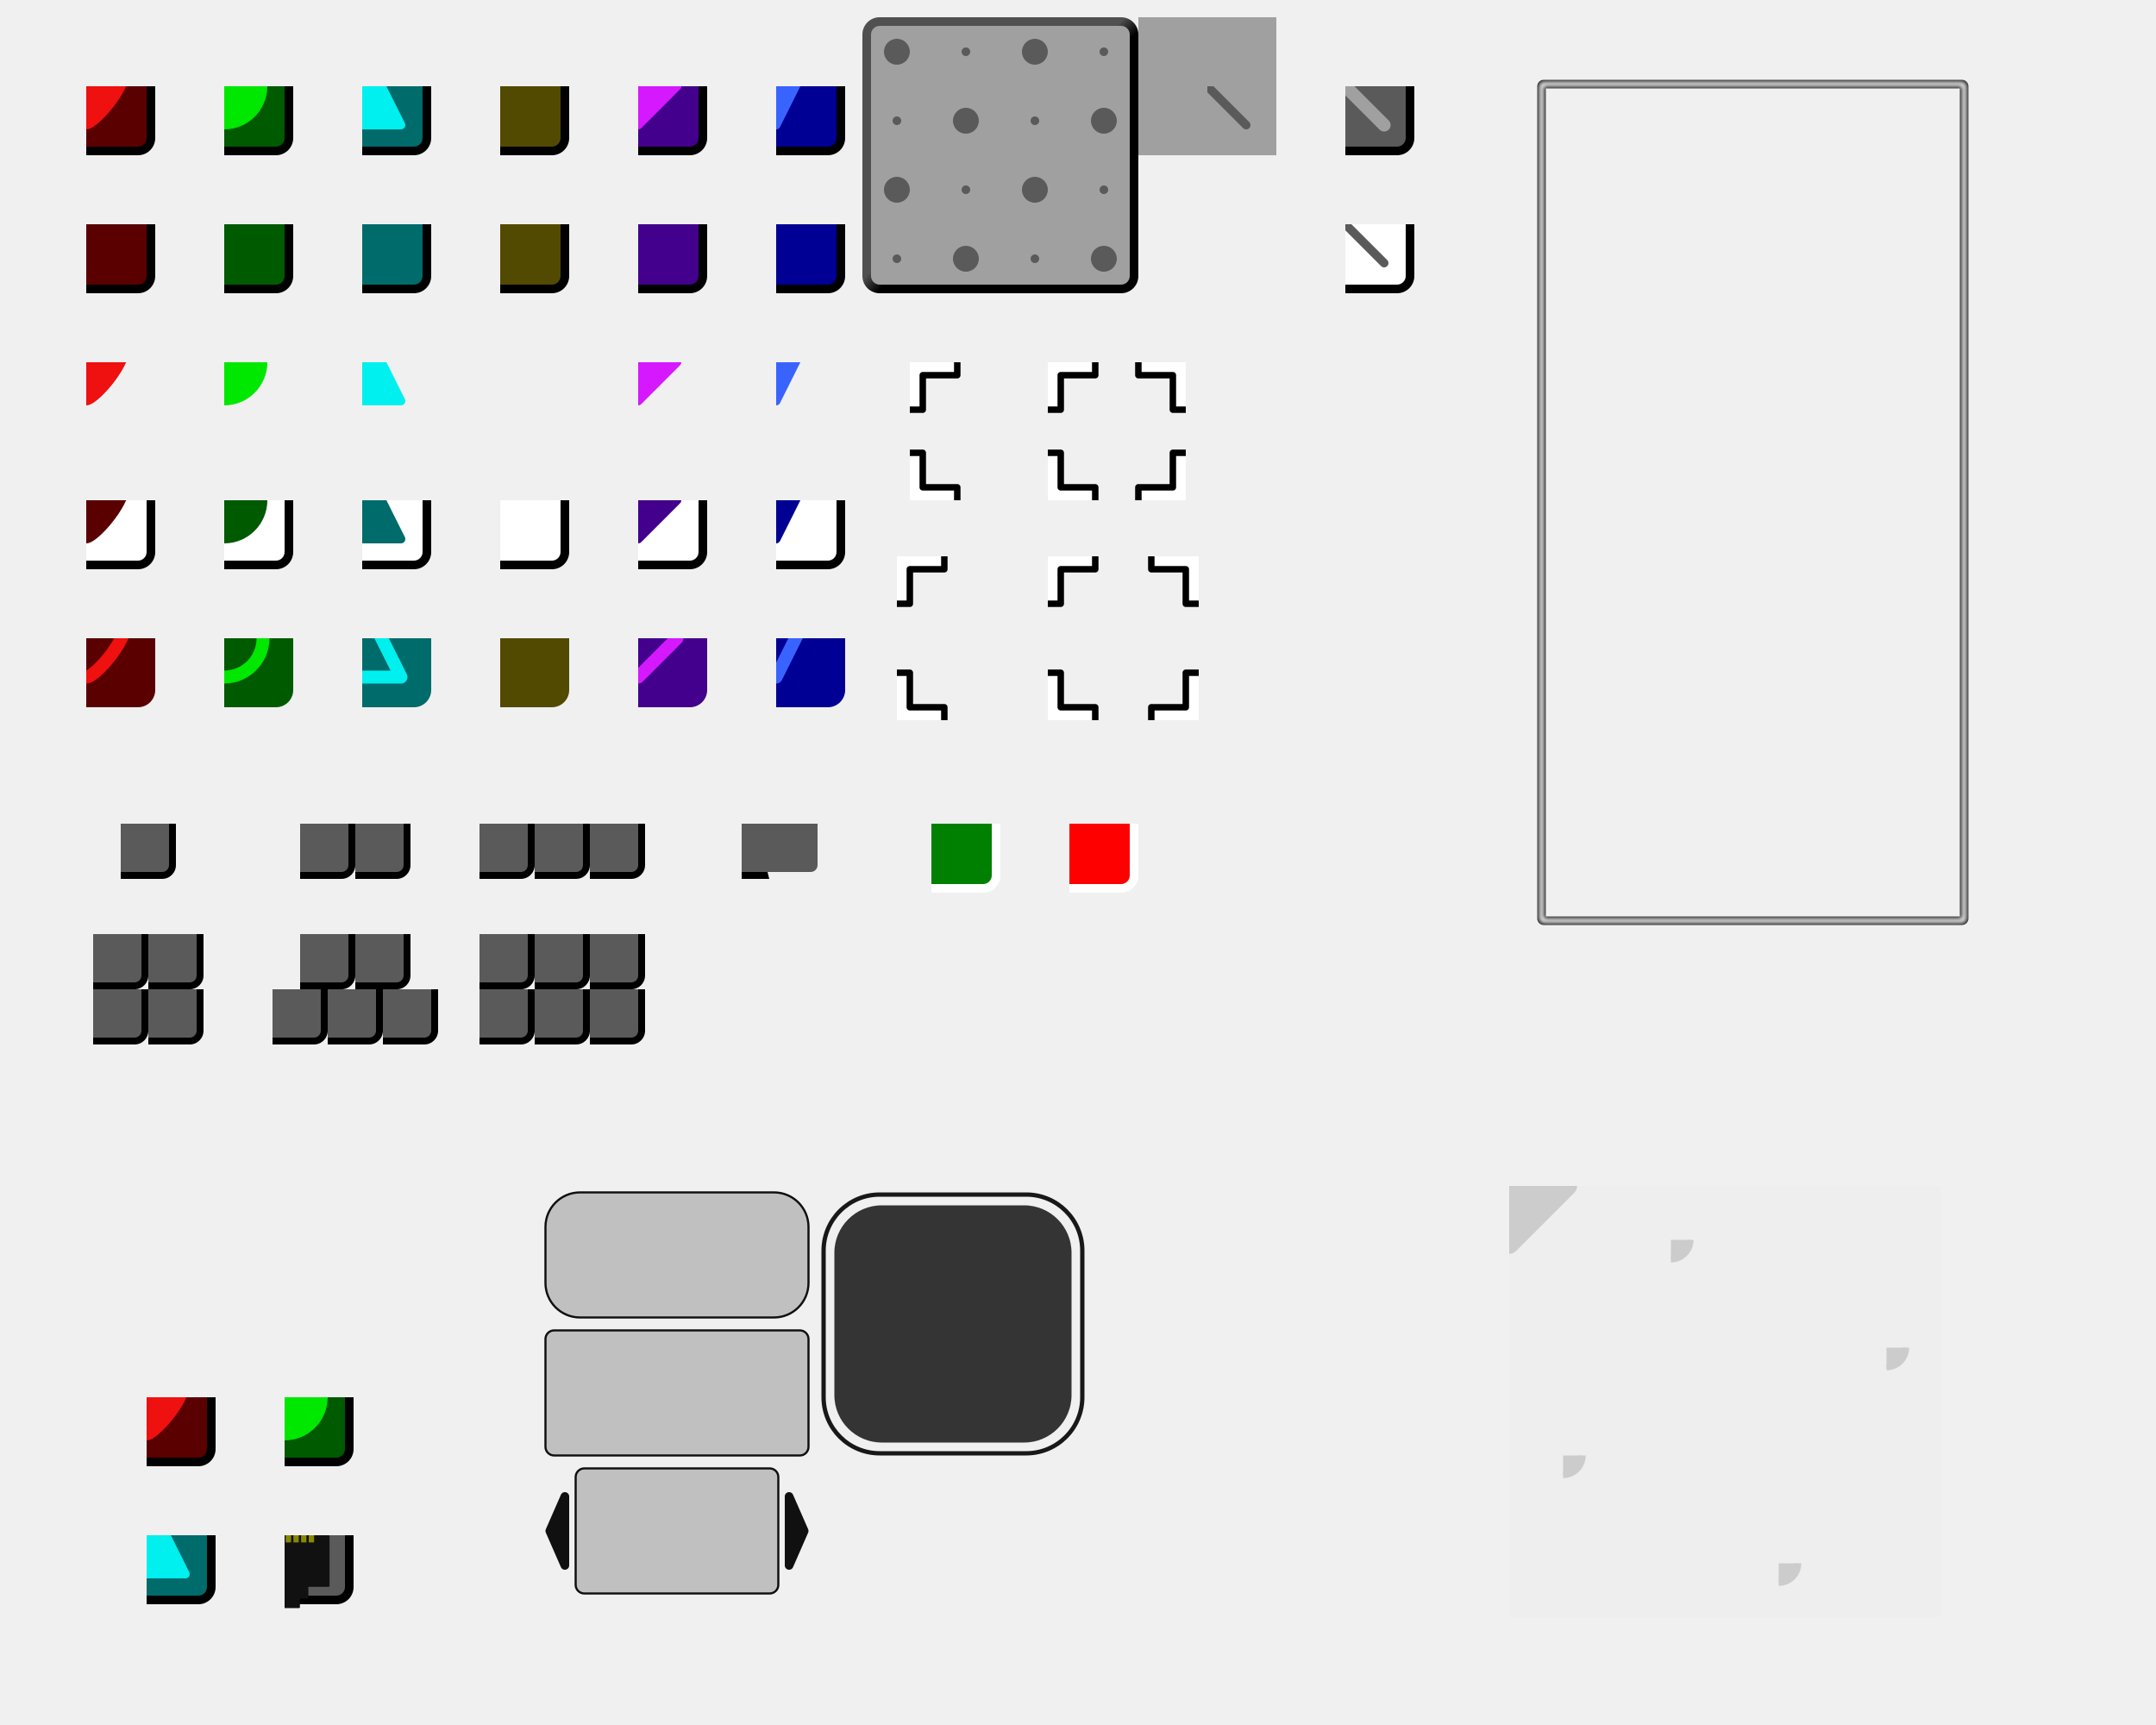
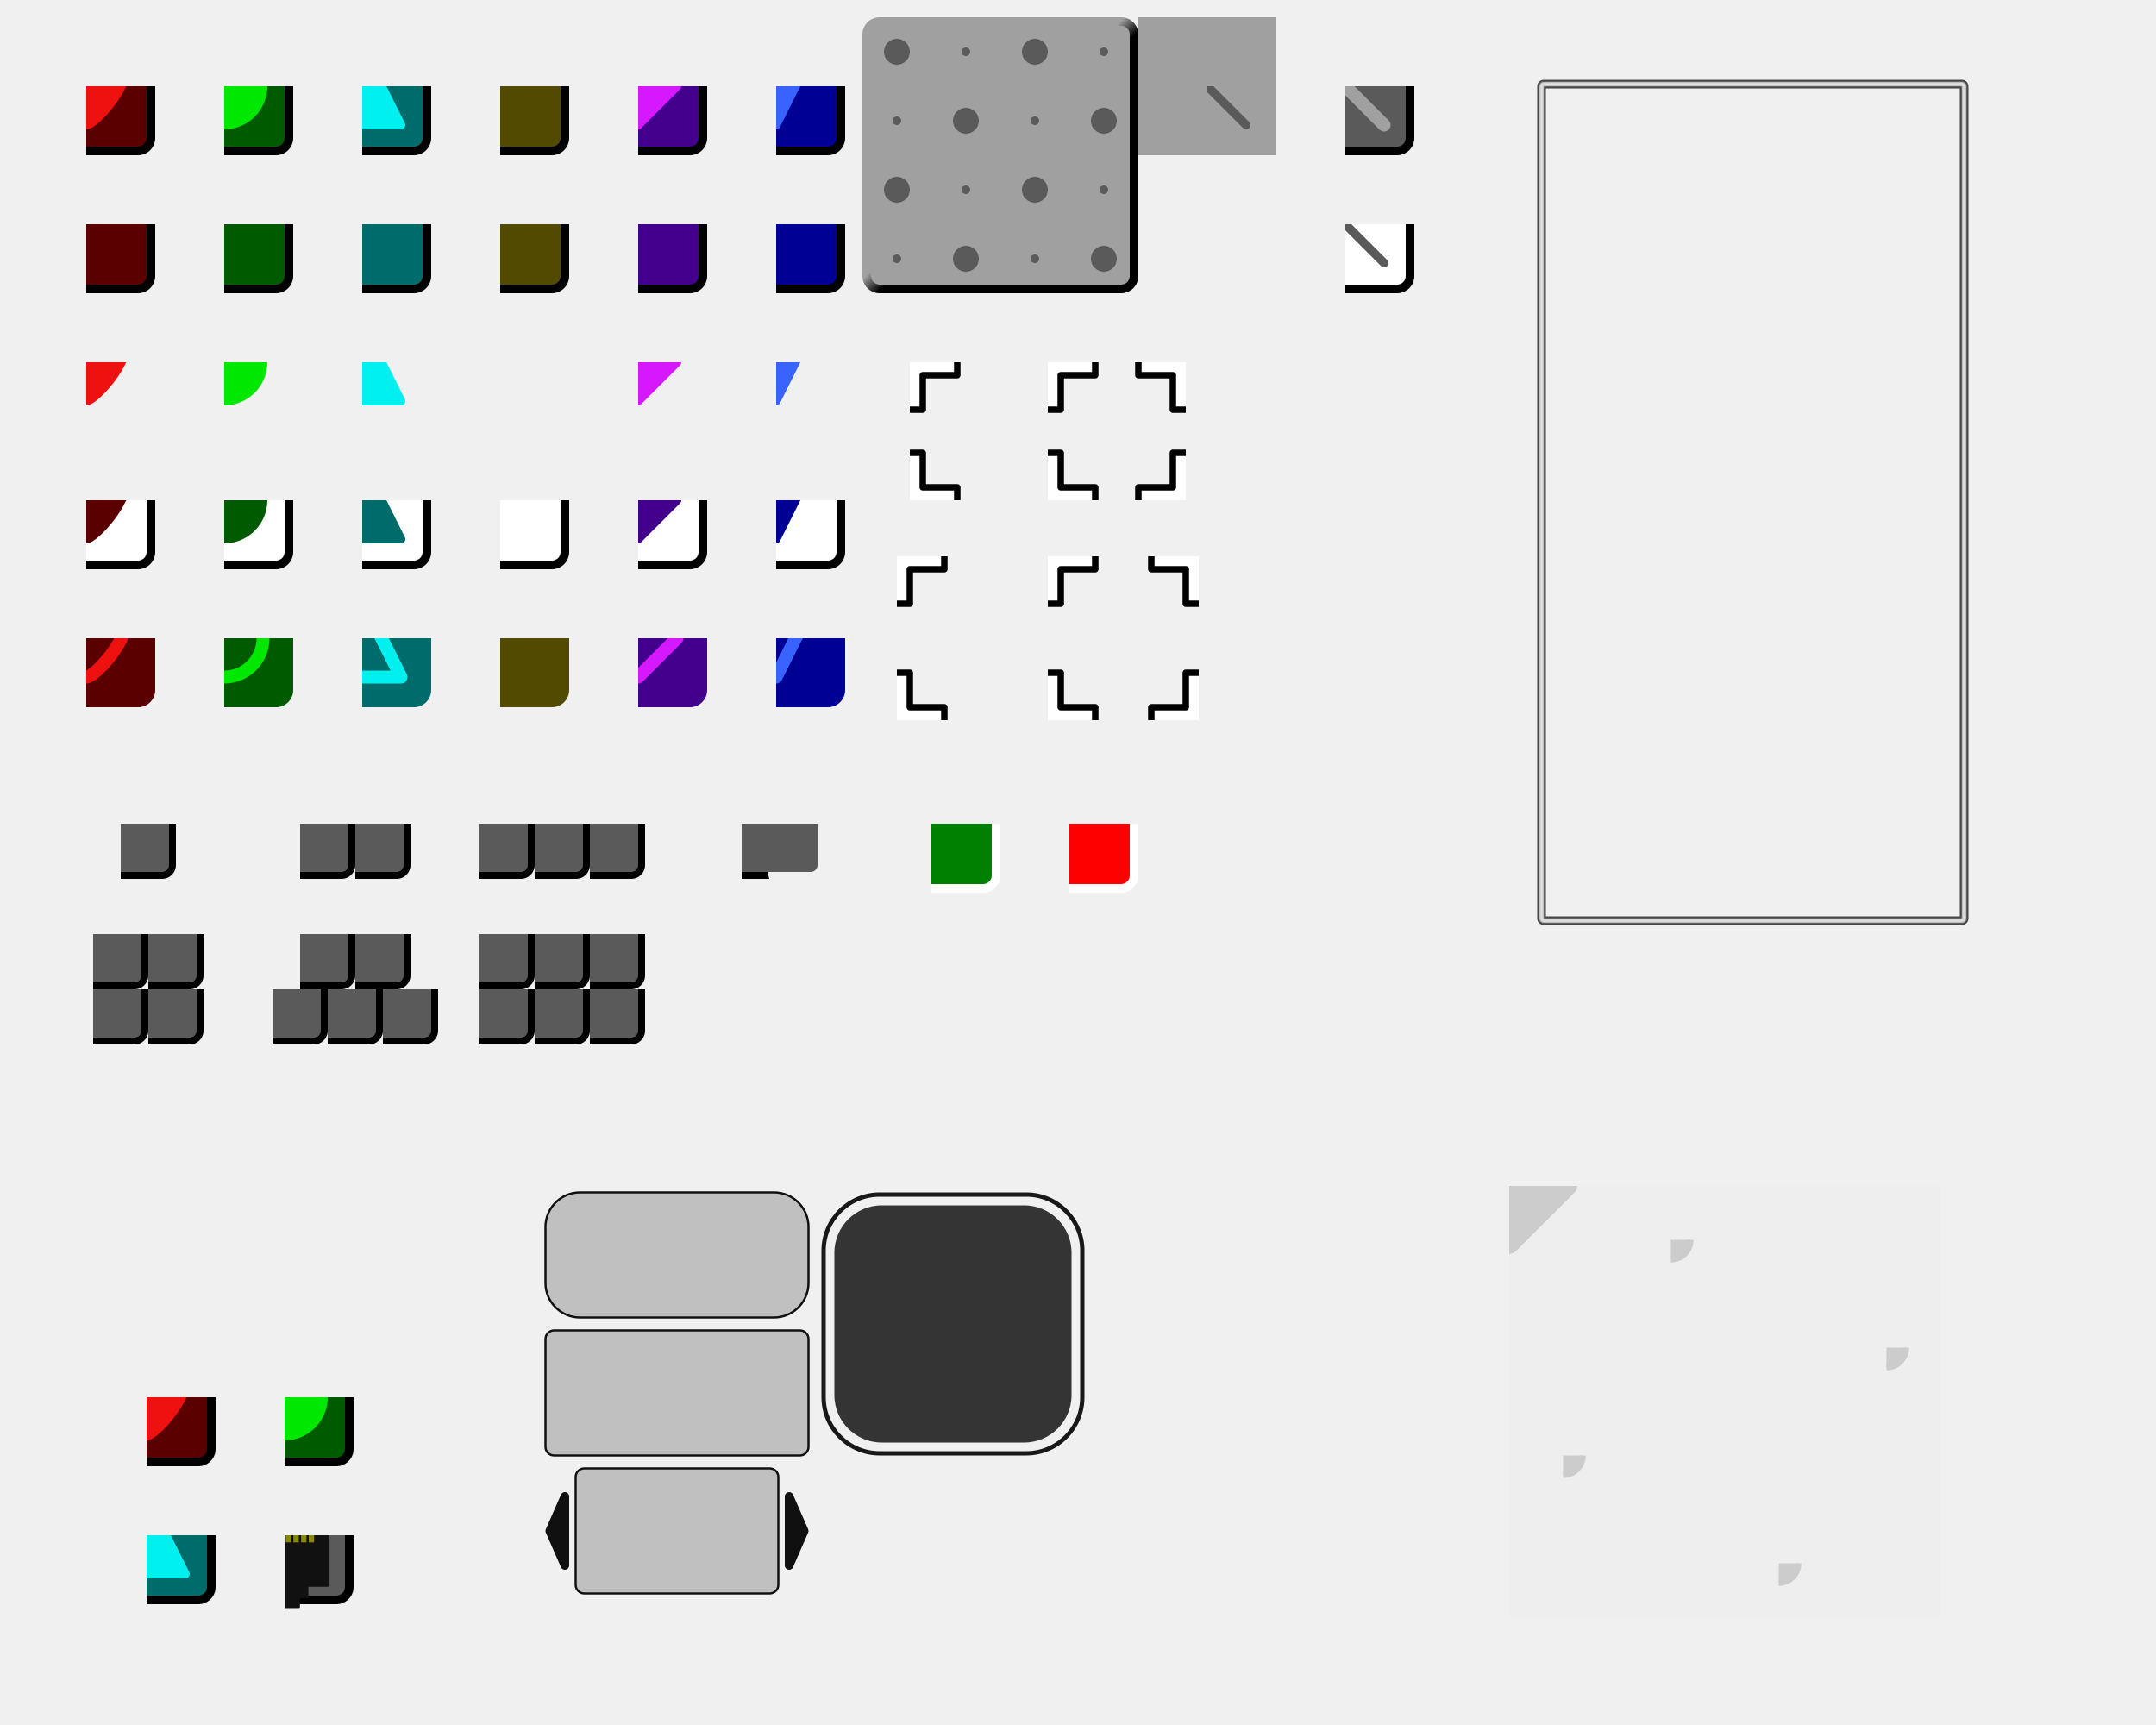
<svg xmlns="http://www.w3.org/2000/svg" xmlns:xlink="http://www.w3.org/1999/xlink" version="1.0" width="2000px" height="1600px" id="Panettopon-res">
  <defs>
    <linearGradient id="BkColor1-gradient" x1="0.45" y1="0.45" x2="0.55" y2="0.55">
      <stop offset="0" stop-color="#ef1010" />
      <stop offset="1" stop-color="black" />
    </linearGradient>
    <linearGradient id="BkColor2-gradient" x1="0.45" y1="0.45" x2="0.55" y2="0.55">
      <stop offset="0" stop-color="#00e700" />
      <stop offset="1" stop-color="black" />
    </linearGradient>
    <linearGradient id="BkColor3-gradient" x1="0.45" y1="0.45" x2="0.55" y2="0.55">
      <stop offset="0" stop-color="#00efef" />
      <stop offset="1" stop-color="black" />
    </linearGradient>
    <linearGradient id="BkColor4-gradient" x1="0.45" y1="0.45" x2="0.55" y2="0.55">
      <stop offset="0" stop-color="#dede00" />
      <stop offset="1" stop-color="black" />
    </linearGradient>
    <linearGradient id="BkColor5-gradient" x1="0.45" y1="0.45" x2="0.55" y2="0.55">
      <stop offset="0" stop-color="#d618ff" />
      <stop offset="1" stop-color="black" />
    </linearGradient>
    <linearGradient id="BkColor6-gradient" x1="0.45" y1="0.45" x2="0.55" y2="0.55">
      <stop offset="0" stop-color="#3963ff" />
      <stop offset="1" stop-color="black" />
    </linearGradient>
    <symbol id="BkColor-bg">
      <rect class="bk-bg" x="-64" y="-64" width="128" height="128" rx="16" ry="16" />
    </symbol>
    <symbol id="BkColor-fg">
      <rect class="bk-fg" x="-56" y="-56" width="112" height="112" rx="8" ry="8" />
    </symbol>
    <symbol id="BkColor1-face">
      <path class="bk-face" d="m 0,36 c 8,0 36,-32 36,-48 s -8,-24 -16,-24 c -12,0 -19,18 -20,18 s -8,-18 -20,-18 c -8,0 -16,8 -16,24 s 28,48 36,48 z" />
    </symbol>
    <symbol id="BkColor2-face">
      <path class="bk-face" d="M 36,0 C 36,19.882 19.882,36 0,36 -19.882,36 -36,19.882 -36,0 c 0,-19.882 16.118,-36 36,-36 19.882,0 36,16.118 36,36 z" />
    </symbol>
    <symbol id="BkColor3-face">
      <path class="bk-face" d="m 0,-36 -36,72 72,0 z" />
    </symbol>
    <symbol id="BkColor4-face">
      <path class="bk-face" />
    </symbol>
    <symbol id="BkColor5-face">
      <path class="bk-face" d="m 0,-36 36,36 -36,36 -36,-36 z" />
    </symbol>
    <symbol id="BkColor6-face">
      <path class="bk-face" d="m 0,36 -36,-72 72,0 z" />
    </symbol>
    <linearGradient id="BkGarbage-gradient" x1="0.45" y1="0.45" x2="0.55" y2="0.55">
-       <stop offset="0" stop-color="#505050" />
+       <stop offset="0" stop-color="#a0a0a0" />
      <stop offset="1" stop-color="black" />
    </linearGradient>
    <linearGradient id="BkGarbage-gradient-inverse" x1="0.55" y1="0.55" x2="0.45" y2="0.45" xlink:href="#BkGarbage-gradient" />
    <linearGradient id="BkGarbage-Big-gradient" x1="0.475" y1="0.475" x2="0.525" y2="0.525" xlink:href="#BkGarbage-gradient" />
    <pattern id="BkGarbage-tile" class="bk-gb bk-tile" x="0" y="0" width="128" height="128" patternUnits="userSpaceOnUse">
      <rect x="0" y="0" width="129" height="129" fill="#a0a0a0" />
      <circle cx="32" cy="32" r="12" fill="#5a5a5a" />
      <circle cx="96" cy="96" r="12" fill="#5a5a5a" />
      <circle cx="96" cy="32" r="4" fill="#5a5a5a" />
      <circle cx="32" cy="96" r="4" fill="#5a5a5a" />
    </pattern>
    <symbol id="BkGarbage-face">
      <path class="bk-face" d="M -36,-36 L 36,36 M -36,36 L 36,-36" />
    </symbol>
    <symbol id="GbHanging-large" class="bk-gb bk-mutate">
      <use class="bk-bg" xlink:href="#GbHanging-large-left" />
      <use class="bk-bg" xlink:href="#GbHanging-large-left" transform="scale(-1,-1)" style="fill: url(#BkGarbage-gradient-inverse)" />
      <rect class="bk-fg" x="-88" y="-56" width="176" height="112" rx="8" ry="8" />
    </symbol>
    <symbol id="GbHanging-large-left">
      <path d="m 0,-64 -80,0 a 16,16 0 0,0 -16,16 l 0,96 a 16,16 0 0,0 16,16 l 112,0 z" />
    </symbol>
    <symbol id="GbHanging-small" class="bk-gb bk-mutate" transform="scale(0.5)">
      <use class="bk-bg" xlink:href="#BkColor-bg" />
      <use class="bk-fg" xlink:href="#BkColor-fg" />
    </symbol>
    <symbol id="SwapCursor-corner">
      <path d="m 12,12 32,0 0,-24 -32,0 a 24,24 0 0,0 -24,24 l 0,32 24,0 z" />
    </symbol>
    <symbol id="SwapCursor-tee">
      <path d="m 0,-8.785 A 24,24 0, 0,0 -12,-12 l -32,0 0,24 32,0 0,32 24,0 0,-32 32,0 0,-24 -32,0 A 24,24 0 0,0 0,-8.785 z" />
    </symbol>
    <symbol id="Sign-bg">
      <rect class="lbl-bg" x="-64" y="-64" width="128" height="128" rx="16" ry="16" />
    </symbol>
    <symbol id="Sign-fg">
      <rect class="lbl-fg" x="-56" y="-56" width="112" height="112" rx="8" ry="8" />
    </symbol>
    <filter id="Field-Frame-blur" x="-20%" y="-20%" width="140%" height="140%">
-       <feGaussianBlur in="SourceGraphic" stdDeviation="2" result="blur" />
+       <feGaussianBlur in="SourceGraphic" stdDeviation="1" result="blur" />
    </filter>
    <symbol id="RJ45-socket" transform="translate(0,-4.826)">
      <g id="RJ45-socket-hole">
        <rect x="-5.956" y="0" width="11.913" height="6.833" rx="0.127" ry="0.127" />
        <rect x="-3.15" y="0" width="6.299" height="8.382" rx="0.127" ry="0.127" />
        <rect x="-2.032" y="0" width="4.064" height="9.652" rx="0.127" ry="0.127" />
      </g>
      <g id="RJ45-socket-pins">
        <rect x="-3.556" y="0" width="0.711" height="0.95" transform="translate(-0.3556)" />
        <rect x="-2.54" y="0" width="0.711" height="0.95" transform="translate(-0.3556)" />
        <rect x="-1.524" y="0" width="0.711" height="0.95" transform="translate(-0.3556)" />
        <rect x="-0.508" y="0" width="0.711" height="0.95" transform="translate(-0.3556)" />
        <rect x=" 0.508" y="0" width="0.711" height="0.95" transform="translate(-0.3556)" />
        <rect x=" 1.524" y="0" width="0.711" height="0.95" transform="translate(-0.3556)" />
        <rect x=" 2.54" y="0" width="0.711" height="0.95" transform="translate(-0.3556)" />
        <rect x=" 3.556" y="0" width="0.711" height="0.95" transform="translate(-0.3556)" />
      </g>
    </symbol>
    <style type="text/css">

      svg { overflow: visible; }

      .bk-bg { stroke: none; }
      .bk-flash .bk-fg { fill: white; }
      .bk-mutate .bk-face { fill: none; }
      .bk-mutate .bk-fg { fill: none; } /* hidden */

      .bk-fg, .bk-fg *, .bk-face {
        stroke-linecap: round;
        stroke-linejoin: round;
      }
      .bk-fg, .bk-fg *, .bk-normal .bk-face, .bk-flash .bk-face {
        stroke-width: 8;
      }
      .bk-mutate .bk-face {
        stroke-width: 12;
      }

      .bk-color1 .bk-bg { fill: url(#BkColor1-gradient); }
      .bk-color1.bk-normal .bk-fg {  fill: #5a0000; }
      .bk-color1.bk-normal .bk-face { stroke: #ef1010; fill: #ef1010; }
      .bk-color1.bk-flash .bk-face { stroke: #5a0000; fill: #5a0000; }
      .bk-color1.bk-mutate .bk-face { stroke: #ef1010; }
      .bk-color1.bk-mutate .bk-bg { fill: #5a0000; }

      .bk-color2 .bk-bg { fill: url(#BkColor2-gradient); }
      .bk-color2.bk-normal .bk-fg {  fill: #005a00; }
      .bk-color2.bk-normal .bk-face { stroke: #00e700; fill: #00e700; }
      .bk-color2.bk-flash .bk-face { stroke: #005a00; fill: #005a00; }
      .bk-color2.bk-mutate .bk-face { stroke: #00e700; }
      .bk-color2.bk-mutate .bk-bg { fill: #005a00; }

      .bk-color3 .bk-bg { fill: url(#BkColor3-gradient); }
      .bk-color3.bk-normal .bk-fg {  fill: #006b6b; }
      .bk-color3.bk-normal .bk-face { stroke: #00efef; fill: #00efef; }
      .bk-color3.bk-flash .bk-face { stroke: #006b6b; fill: #006b6b; }
      .bk-color3.bk-mutate .bk-face { stroke: #00efef; }
      .bk-color3.bk-mutate .bk-bg { fill: #006b6b; }

      .bk-color4 .bk-bg { fill: url(#BkColor4-gradient); }
      .bk-color4.bk-normal .bk-fg {  fill: #524a00; }
      .bk-color4.bk-normal .bk-face { stroke: #dede00; fill: #dede00; }
      .bk-color4.bk-flash .bk-face { stroke: #524a00; fill: #524a00; }
      .bk-color4.bk-mutate .bk-face { stroke: #dede00; }
      .bk-color4.bk-mutate .bk-bg { fill: #524a00; }

      .bk-color5 .bk-bg { fill: url(#BkColor5-gradient); }
      .bk-color5.bk-normal .bk-fg {  fill: #42008c; }
      .bk-color5.bk-normal .bk-face { stroke: #d618ff; fill: #d618ff; }
      .bk-color5.bk-flash .bk-face { stroke: #42008c; fill: #42008c; }
      .bk-color5.bk-mutate .bk-face { stroke: #d618ff; }
      .bk-color5.bk-mutate .bk-bg { fill: #42008c; }

      .bk-color6 .bk-bg { fill: url(#BkColor6-gradient); }
      .bk-color6.bk-normal .bk-fg {  fill: #000094; }
      .bk-color6.bk-normal .bk-face { stroke: #3963ff; fill: #3963ff; }
      .bk-color6.bk-flash .bk-face { stroke: #000094; fill: #000094; }
      .bk-color6.bk-mutate .bk-face { stroke: #3963ff; }
      .bk-color6.bk-mutate .bk-bg { fill: #000094; }

      .bk-gb .bk-bg { fill: url(#BkGarbage-gradient); }
      .bk-gb.bk-normal .bk-bg { fill: url(#BkGarbage-Big-gradient); }
      .bk-gb.bk-normal .bk-fg { fill: url(#BkGarbage-tile); }
      .bk-gb .bk-face { stroke: #5a5a5a; }
      .bk-gb.bk-mutate .bk-face { stroke: #a0a0a0; }
      .bk-gb.bk-mutate .bk-fg { fill: #5a5a5a; }


      #SwapCursor * {
        fill: white;
        stroke: black;
        stroke-width: 6;
        stroke-linecap: round;
        stroke-linejoin: round;
      }

      .lbl-bg {
        fill: white;
        stroke: none;
      }
      .lbl-fg { stroke: none; }
      #Sign-Chain .lbl-fg { fill: green; }
      #Sign-Combo .lbl-fg { fill: red; }


      #Field-Frame-border-bg {
-         fill: #202020;
+         fill: #404040;
      }

      #Field-Frame-border-fg {
-         fill: white;
+         fill: #e0e0e0;
      }


      #Menu-Choice rect {
        fill: #c0c0c0;
        stroke: #101010;
        stroke-width: 1;
      }
      #Menu-Choice path {
        fill: #101010;
        stroke: #101010;
        stroke-width: 4;
        stroke-linecap: round;
        stroke-linejoin: round;
      }

      #Menu-Background-bg {
        fill: #eeeeee;
      }
      #Menu-Background .face {
        stroke-linecap: round;
        stroke-linejoin: round;
        stroke-width: 12;
        stroke: #cccccc;
        fill: #cccccc;
      }

      #RJ45-socket-hole { stroke: none; fill: #111111; }
      #RJ45-socket-pins { stroke: none; fill: #888800; }

      .bk-rj45 .bk-bg { fill: url(#BkGarbage-gradient); }
      .bk-rj45 .bk-fg { fill: #5a5a5a; }

    </style>
  </defs>
  <g id="BkColor-map" transform="translate(80,80)">
    <g id="BkColor-Normal-all" transform="translate(0,0)">
      <g id="BkColor1-Normal" class="bk-color1 bk-normal" transform="translate(0,0)">
        <use class="bk-bg" xlink:href="#BkColor-bg" />
        <use class="bk-fg" xlink:href="#BkColor-fg" />
        <use class="bk-face" xlink:href="#BkColor1-face" />
      </g>
      <g id="BkColor2-Normal" class="bk-color2 bk-normal" transform="translate(128,0)">
        <use class="bk-bg" xlink:href="#BkColor-bg" />
        <use class="bk-fg" xlink:href="#BkColor-fg" />
        <use class="bk-face" xlink:href="#BkColor2-face" />
      </g>
      <g id="BkColor3-Normal" class="bk-color3 bk-normal" transform="translate(256,0)">
        <use class="bk-bg" xlink:href="#BkColor-bg" />
        <use class="bk-fg" xlink:href="#BkColor-fg" />
        <use class="bk-face" xlink:href="#BkColor3-face" />
      </g>
      <g id="BkColor4-Normal" class="bk-color4 bk-normal" transform="translate(384,0)">
        <use class="bk-bg" xlink:href="#BkColor-bg" />
        <use class="bk-fg" xlink:href="#BkColor-fg" />
        <use class="bk-face" xlink:href="#BkColor4-face" />
      </g>
      <g id="BkColor5-Normal" class="bk-color5 bk-normal" transform="translate(512,0)">
        <use class="bk-bg" xlink:href="#BkColor-bg" />
        <use class="bk-fg" xlink:href="#BkColor-fg" />
        <use class="bk-face" xlink:href="#BkColor5-face" />
      </g>
      <g id="BkColor6-Normal" class="bk-color6 bk-normal" transform="translate(640,0)">
        <use class="bk-bg" xlink:href="#BkColor-bg" />
        <use class="bk-fg" xlink:href="#BkColor-fg" />
        <use class="bk-face" xlink:href="#BkColor6-face" />
      </g>
    </g>
    <g id="BkColor-Back-all" transform="translate(0,128)">
      <g id="BkColor1-Back" class="bk-color1 bk-normal" transform="translate(0,0)">
        <use class="bk-bg" xlink:href="#BkColor-bg" />
        <use class="bk-fg" xlink:href="#BkColor-fg" />
      </g>
      <g id="BkColor2-Back" class="bk-color2 bk-normal" transform="translate(128,0)">
        <use class="bk-bg" xlink:href="#BkColor-bg" />
        <use class="bk-fg" xlink:href="#BkColor-fg" />
      </g>
      <g id="BkColor3-Back" class="bk-color3 bk-normal" transform="translate(256,0)">
        <use class="bk-bg" xlink:href="#BkColor-bg" />
        <use class="bk-fg" xlink:href="#BkColor-fg" />
      </g>
      <g id="BkColor4-Back" class="bk-color4 bk-normal" transform="translate(384,0)">
        <use class="bk-bg" xlink:href="#BkColor-bg" />
        <use class="bk-fg" xlink:href="#BkColor-fg" />
      </g>
      <g id="BkColor5-Back" class="bk-color5 bk-normal" transform="translate(512,0)">
        <use class="bk-bg" xlink:href="#BkColor-bg" />
        <use class="bk-fg" xlink:href="#BkColor-fg" />
      </g>
      <g id="BkColor6-Back" class="bk-color6 bk-normal" transform="translate(640,0)">
        <use class="bk-bg" xlink:href="#BkColor-bg" />
        <use class="bk-fg" xlink:href="#BkColor-fg" />
      </g>
    </g>
    <g id="BkColor-Face-all" transform="translate(0,256)">
      <g id="BkColor1-Face" class="bk-color1 bk-normal" transform="translate(0,0)">
        <use class="bk-face" xlink:href="#BkColor1-face" transform="translate(0,0)" />
      </g>
      <g id="BkColor2-Face" class="bk-color2 bk-normal" transform="translate(128,0)">
        <use class="bk-face" xlink:href="#BkColor2-face" transform="translate(0,0)" />
      </g>
      <g id="BkColor3-Face" class="bk-color3 bk-normal" transform="translate(256,0)">
        <use class="bk-face" xlink:href="#BkColor3-face" transform="translate(0,0)" />
      </g>
      <g id="BkColor4-Face" class="bk-color4 bk-normal" transform="translate(384,0)">
        <use class="bk-face" xlink:href="#BkColor4-face" transform="translate(0,0)" />
      </g>
      <g id="BkColor5-Face" class="bk-color5 bk-normal" transform="translate(512,0)">
        <use class="bk-face" xlink:href="#BkColor5-face" transform="translate(0,0)" />
      </g>
      <g id="BkColor6-Face" class="bk-color6 bk-normal" transform="translate(640,0)">
        <use class="bk-face" xlink:href="#BkColor6-face" transform="translate(0,0)" />
      </g>
    </g>
    <g id="BkColor-Flash-all" transform="translate(0,384)">
      <g id="BkColor1-Flash" class="bk-color1 bk-flash" transform="translate(0,0)">
        <use class="bk-bg" xlink:href="#BkColor-bg" />
        <use class="bk-fg" xlink:href="#BkColor-fg" />
        <use class="bk-face" xlink:href="#BkColor1-face" />
      </g>
      <g id="BkColor2-Flash" class="bk-color2 bk-flash" transform="translate(128,0)">
        <use class="bk-bg" xlink:href="#BkColor-bg" />
        <use class="bk-fg" xlink:href="#BkColor-fg" />
        <use class="bk-face" xlink:href="#BkColor2-face" />
      </g>
      <g id="BkColor3-Flash" class="bk-color3 bk-flash" transform="translate(256,0)">
        <use class="bk-bg" xlink:href="#BkColor-bg" />
        <use class="bk-fg" xlink:href="#BkColor-fg" />
        <use class="bk-face" xlink:href="#BkColor3-face" />
      </g>
      <g id="BkColor4-Flash" class="bk-color4 bk-flash" transform="translate(384,0)">
        <use class="bk-bg" xlink:href="#BkColor-bg" />
        <use class="bk-fg" xlink:href="#BkColor-fg" />
        <use class="bk-face" xlink:href="#BkColor4-face" />
      </g>
      <g id="BkColor5-Flash" class="bk-color5 bk-flash" transform="translate(512,0)">
        <use class="bk-bg" xlink:href="#BkColor-bg" />
        <use class="bk-fg" xlink:href="#BkColor-fg" />
        <use class="bk-face" xlink:href="#BkColor5-face" />
      </g>
      <g id="BkColor6-Flash" class="bk-color6 bk-flash" transform="translate(640,0)">
        <use class="bk-bg" xlink:href="#BkColor-bg" />
        <use class="bk-fg" xlink:href="#BkColor-fg" />
        <use class="bk-face" xlink:href="#BkColor6-face" />
      </g>
    </g>
    <g id="BkColor-Mutate-all" transform="translate(0,512)">
      <g id="BkColor1-Mutate" class="bk-color1 bk-mutate" transform="translate(0,0)">
        <use class="bk-bg" xlink:href="#BkColor-bg" />
        <use class="bk-fg" xlink:href="#BkColor-fg" />
        <use class="bk-face" xlink:href="#BkColor1-face" />
      </g>
      <g id="BkColor2-Mutate" class="bk-color2 bk-mutate" transform="translate(128,0)">
        <use class="bk-bg" xlink:href="#BkColor-bg" />
        <use class="bk-fg" xlink:href="#BkColor-fg" />
        <use class="bk-face" xlink:href="#BkColor2-face" width="80" />
      </g>
      <g id="BkColor3-Mutate" class="bk-color3 bk-mutate" transform="translate(256,0)">
        <use class="bk-bg" xlink:href="#BkColor-bg" />
        <use class="bk-fg" xlink:href="#BkColor-fg" />
        <use class="bk-face" xlink:href="#BkColor3-face" />
      </g>
      <g id="BkColor4-Mutate" class="bk-color4 bk-mutate" transform="translate(384,0)">
        <use class="bk-bg" xlink:href="#BkColor-bg" />
        <use class="bk-fg" xlink:href="#BkColor-fg" />
        <use class="bk-face" xlink:href="#BkColor4-face" />
      </g>
      <g id="BkColor5-Mutate" class="bk-color5 bk-mutate" transform="translate(512,0)">
        <use class="bk-bg" xlink:href="#BkColor-bg" />
        <use class="bk-fg" xlink:href="#BkColor-fg" />
        <use class="bk-face" xlink:href="#BkColor5-face" />
      </g>
      <g id="BkColor6-Mutate" class="bk-color6 bk-mutate" transform="translate(640,0)">
        <use class="bk-bg" xlink:href="#BkColor-bg" />
        <use class="bk-fg" xlink:href="#BkColor-fg" />
        <use class="bk-face" xlink:href="#BkColor6-face" />
      </g>
    </g>
  </g>
  <g id="BkGarbage-map" transform="translate(928,144)">
    <g id="BkGarbage-Big" class="bk-gb bk-normal">
      <rect class="bk-bg" x="-128" y="-128" width="256" height="256" rx="16" ry="16" />
      <rect class="bk-fg" x="-120" y="-120" width="240" height="240" rx="8" ry="8" />
    </g>
    <g id="BkGarbage-center" class="bk-gb bk-normal" transform="translate(192,-64)">
      <rect x="-64" y="-64" width="128" height="128" fill="#a0a0a0" />
      <use class="bk-face" xlink:href="#BkGarbage-face" />
    </g>
    <g id="BkGarbage-Mutate" class="bk-gb bk-mutate" transform="translate(320,-64)">
      <use class="bk-bg" xlink:href="#BkColor-bg" />
      <use class="bk-fg" xlink:href="#BkColor-fg" />
      <use class="bk-face" xlink:href="#BkGarbage-face" />
    </g>
    <g id="BkGarbage-Flash" class="bk-gb bk-flash" transform="translate(320,64)">
      <use class="bk-bg" xlink:href="#BkColor-bg" />
      <use class="bk-fg" xlink:href="#BkColor-fg" />
      <use class="bk-face" xlink:href="#BkGarbage-face" />
    </g>
  </g>
  <g id="SwapCursor" transform="translate(812,304)">
    <rect id="SwapCursor-container" width="320" height="384" style="stroke: none; fill: none;" />
    <g id="SwapCursor-normal" transform="translate(160,96)">
      <use xlink:href="#SwapCursor-corner" transform="translate(-128,-64) scale( 1, 1)" />
      <use xlink:href="#SwapCursor-corner" transform="translate( 128,-64) scale(-1, 1)" />
      <use xlink:href="#SwapCursor-corner" transform="translate(-128, 64) scale( 1,-1)" />
      <use xlink:href="#SwapCursor-corner" transform="translate( 128, 64) scale(-1,-1)" />
      <use xlink:href="#SwapCursor-tee" transform="translate(0,-64) scale(1, 1)" />
      <use xlink:href="#SwapCursor-tee" transform="translate(0, 64) scale(1,-1)" />
    </g>
    <g id="SwapCursor-extend" transform="translate(160,288)">
      <use xlink:href="#SwapCursor-corner" transform="translate(-140,-76) scale( 1, 1)" />
      <use xlink:href="#SwapCursor-corner" transform="translate( 140,-76) scale(-1, 1)" />
      <use xlink:href="#SwapCursor-corner" transform="translate(-140, 76) scale( 1,-1)" />
      <use xlink:href="#SwapCursor-corner" transform="translate( 140, 76) scale(-1,-1)" />
      <use xlink:href="#SwapCursor-tee" transform="translate(0,-76) scale(1, 1)" />
      <use xlink:href="#SwapCursor-tee" transform="translate(0, 76) scale(1,-1)" />
    </g>
  </g>
  <g id="Signs" transform="translate(928,828)">
    <g id="Sign-Chain" class="lbl" transform="translate(-64,-64)">
      <use class="lbl-bg" xlink:href="#Sign-bg" />
      <use class="lbl-fg" xlink:href="#Sign-fg" />
    </g>
    <g id="Sign-Combo" class="lbl" transform="translate(64,-64)">
      <use class="lbl-bg" xlink:href="#Sign-bg" />
      <use class="lbl-fg" xlink:href="#Sign-fg" />
    </g>
  </g>
  <g id="GbHanging-map" transform="translate(16,700)">
    <rect id="GbHanging-container" width="768" height="256" style="stroke: none; fill: none;" />
    <g id="GbHanging-1" transform="translate(96,64) scale(0.8)">
      <use xlink:href="#GbHanging-small" transform="translate(  0,0)" />
    </g>
    <g id="GbHanging-2" transform="translate(288,64) scale(0.8)">
      <use xlink:href="#GbHanging-small" transform="translate(-32,0)" />
      <use xlink:href="#GbHanging-small" transform="translate( 32,0)" />
    </g>
    <g id="GbHanging-3" transform="translate(480,64) scale(0.8)">
      <use xlink:href="#GbHanging-small" transform="translate(-64,0)" />
      <use xlink:href="#GbHanging-small" transform="translate(  0,0)" />
      <use xlink:href="#GbHanging-small" transform="translate( 64,0)" />
    </g>
    <g id="GbHanging-4" transform="translate(96,192) scale(0.8)">
      <use xlink:href="#GbHanging-small" transform="translate(-32,-32)" />
      <use xlink:href="#GbHanging-small" transform="translate( 32,-32)" />
      <use xlink:href="#GbHanging-small" transform="translate(-32, 32)" />
      <use xlink:href="#GbHanging-small" transform="translate( 32, 32)" />
    </g>
    <g id="GbHanging-5" transform="translate(288,192) scale(0.8)">
      <use xlink:href="#GbHanging-small" transform="translate(-32,-32)" />
      <use xlink:href="#GbHanging-small" transform="translate( 32,-32)" />
      <use xlink:href="#GbHanging-small" transform="translate(-64, 32)" />
      <use xlink:href="#GbHanging-small" transform="translate(  0, 32)" />
      <use xlink:href="#GbHanging-small" transform="translate( 64, 32)" />
    </g>
    <g id="GbHanging-6" transform="translate(480,192) scale(0.8)">
      <use xlink:href="#GbHanging-small" transform="translate(-64,-32)" />
      <use xlink:href="#GbHanging-small" transform="translate(  0,-32)" />
      <use xlink:href="#GbHanging-small" transform="translate( 64,-32)" />
      <use xlink:href="#GbHanging-small" transform="translate(-64, 32)" />
      <use xlink:href="#GbHanging-small" transform="translate(  0, 32)" />
      <use xlink:href="#GbHanging-small" transform="translate( 64, 32)" />
    </g>
    <g id="GbHanging-Line" transform="translate(672,64) scale(0.8)">
      <use xlink:href="#GbHanging-large" />
    </g>
  </g>
  <g id="Field-Frame" transform="translate(1400,16)">
    <rect id="Field-Frame-container" width="452" height="900" style="stroke: none; fill: none;" />
    <g id="Field-Frame-border" transform="translate(226,450)">
      <path id="Field-Frame-border-bg" fill-rule="evenodd" stroke-width="0" d="         M -192,-384 h 384 v 768 h -384 z         M -200,-386 a 6,6 0,0,1  6,-6         h    388    a 6,6 0,0,1  6, 6         v    772    a 6,6 0,0,1 -6, 6         h   -388    a 6,6 0,0,1 -6,-6         z         " />
      <path id="Field-Frame-border-fg" fill-rule="evenodd" stroke-width="0" filter="url(#Field-Frame-blur)" d="         M -194,-386 h 388 v 772 h -388 z         M -198,-386 a 4,4 0,0,1  4,-4         h    388    a 4,4 0,0,1  4, 4         v    772    a 4,4 0,0,1 -4, 4         h   -388    a 4,4 0,0,1 -4,-4         z         " />
    </g>
  </g>
  <g id="Menu-map" transform="translate(500,1100) scale(2)">
    <rect id="Menu-container" width="256" height="192" style="stroke: none; fill: none;" />
    <rect id="Menu-Button" transform="translate(64,32)" x="-61" y="-29" width="122" height="58" rx="16" ry="16" style="fill: #c0c0c0; stroke: #101010; stroke-width: 1;" />
    <rect id="Menu-Entry" transform="translate(64,96)" x="-61" y="-29" width="122" height="58" rx="4" ry="4" style="fill: #c0c0c0; stroke: #101010; stroke-width: 1;" />
    <g id="Menu-Choice" transform="translate(64,160)">
      <rect x="-47" y="-29" width="94" height="58" rx="4" ry="4" />
      <path d="m -59,0 7,-16 0,32 z" />
      <path d="m 59,0 -7,-16 0,32 z" />
    </g>
    <g id="Menu-Frame" transform="translate(192,64)">
      <rect id="Menu-Frame-inside" x="-57" y="-57" width="114" height="114" rx="24" ry="24" style="fill:#202020; fill-opacity:0.9; stroke: #f0f0f0; stroke-width: 4;" />
      <rect id="Menu-Frame-border" x="-60" y="-60" width="120" height="120" rx="26" ry="26" style="fill: none; stroke: #181818; stroke-width: 2;" />
    </g>
  </g>
  <g id="Menu-Background" clip-path="url(#Menu-Background-clip)" transform="translate(1600,1300)">
    <clipPath id="Menu-Background-clip">
      <use xlink:href="#Menu-Background-bg" />
    </clipPath>
    <rect id="Menu-Background-bg" x="-200" y="-200" width="400" height="400" />
    <use class="face" xlink:href="#BkColor4-face" transform="scale(2)" />
    <use class="face" xlink:href="#BkColor5-face" transform="translate( 200, 200) scale(1.5)" />
    <use class="face" xlink:href="#BkColor5-face" transform="translate( 200,-200) scale(1.5)" />
    <use class="face" xlink:href="#BkColor5-face" transform="translate(-200, 200) scale(1.5)" />
    <use class="face" xlink:href="#BkColor5-face" transform="translate(-200,-200) scale(1.5)" />
    <use class="face" xlink:href="#BkColor2-face" transform="translate(  50, 150) scale(0.5)" />
    <use class="face" xlink:href="#BkColor2-face" transform="translate( 150, -50) scale(0.5)" />
    <use class="face" xlink:href="#BkColor2-face" transform="translate( -50,-150) scale(0.5)" />
    <use class="face" xlink:href="#BkColor2-face" transform="translate(-150,  50) scale(0.5)" />
  </g>
  <g id="App-icon" transform="translate(200,1360)">
    <use xlink:href="#BkColor1-Normal" transform="translate(-64,-64)" />
    <use xlink:href="#BkColor2-Normal" transform="translate(-64,-64)" />
    <use xlink:href="#BkColor3-Normal" transform="translate(-320,64)" />
    <g id="BkRJ45" class="bk-rj45" transform="translate(64,64)">
      <use class="bk-bg" xlink:href="#BkColor-bg" />
      <use class="bk-fg" xlink:href="#BkColor-fg" />
      <use xlink:href="#RJ45-socket" transform="scale(7)" />
    </g>
  </g>
</svg>
